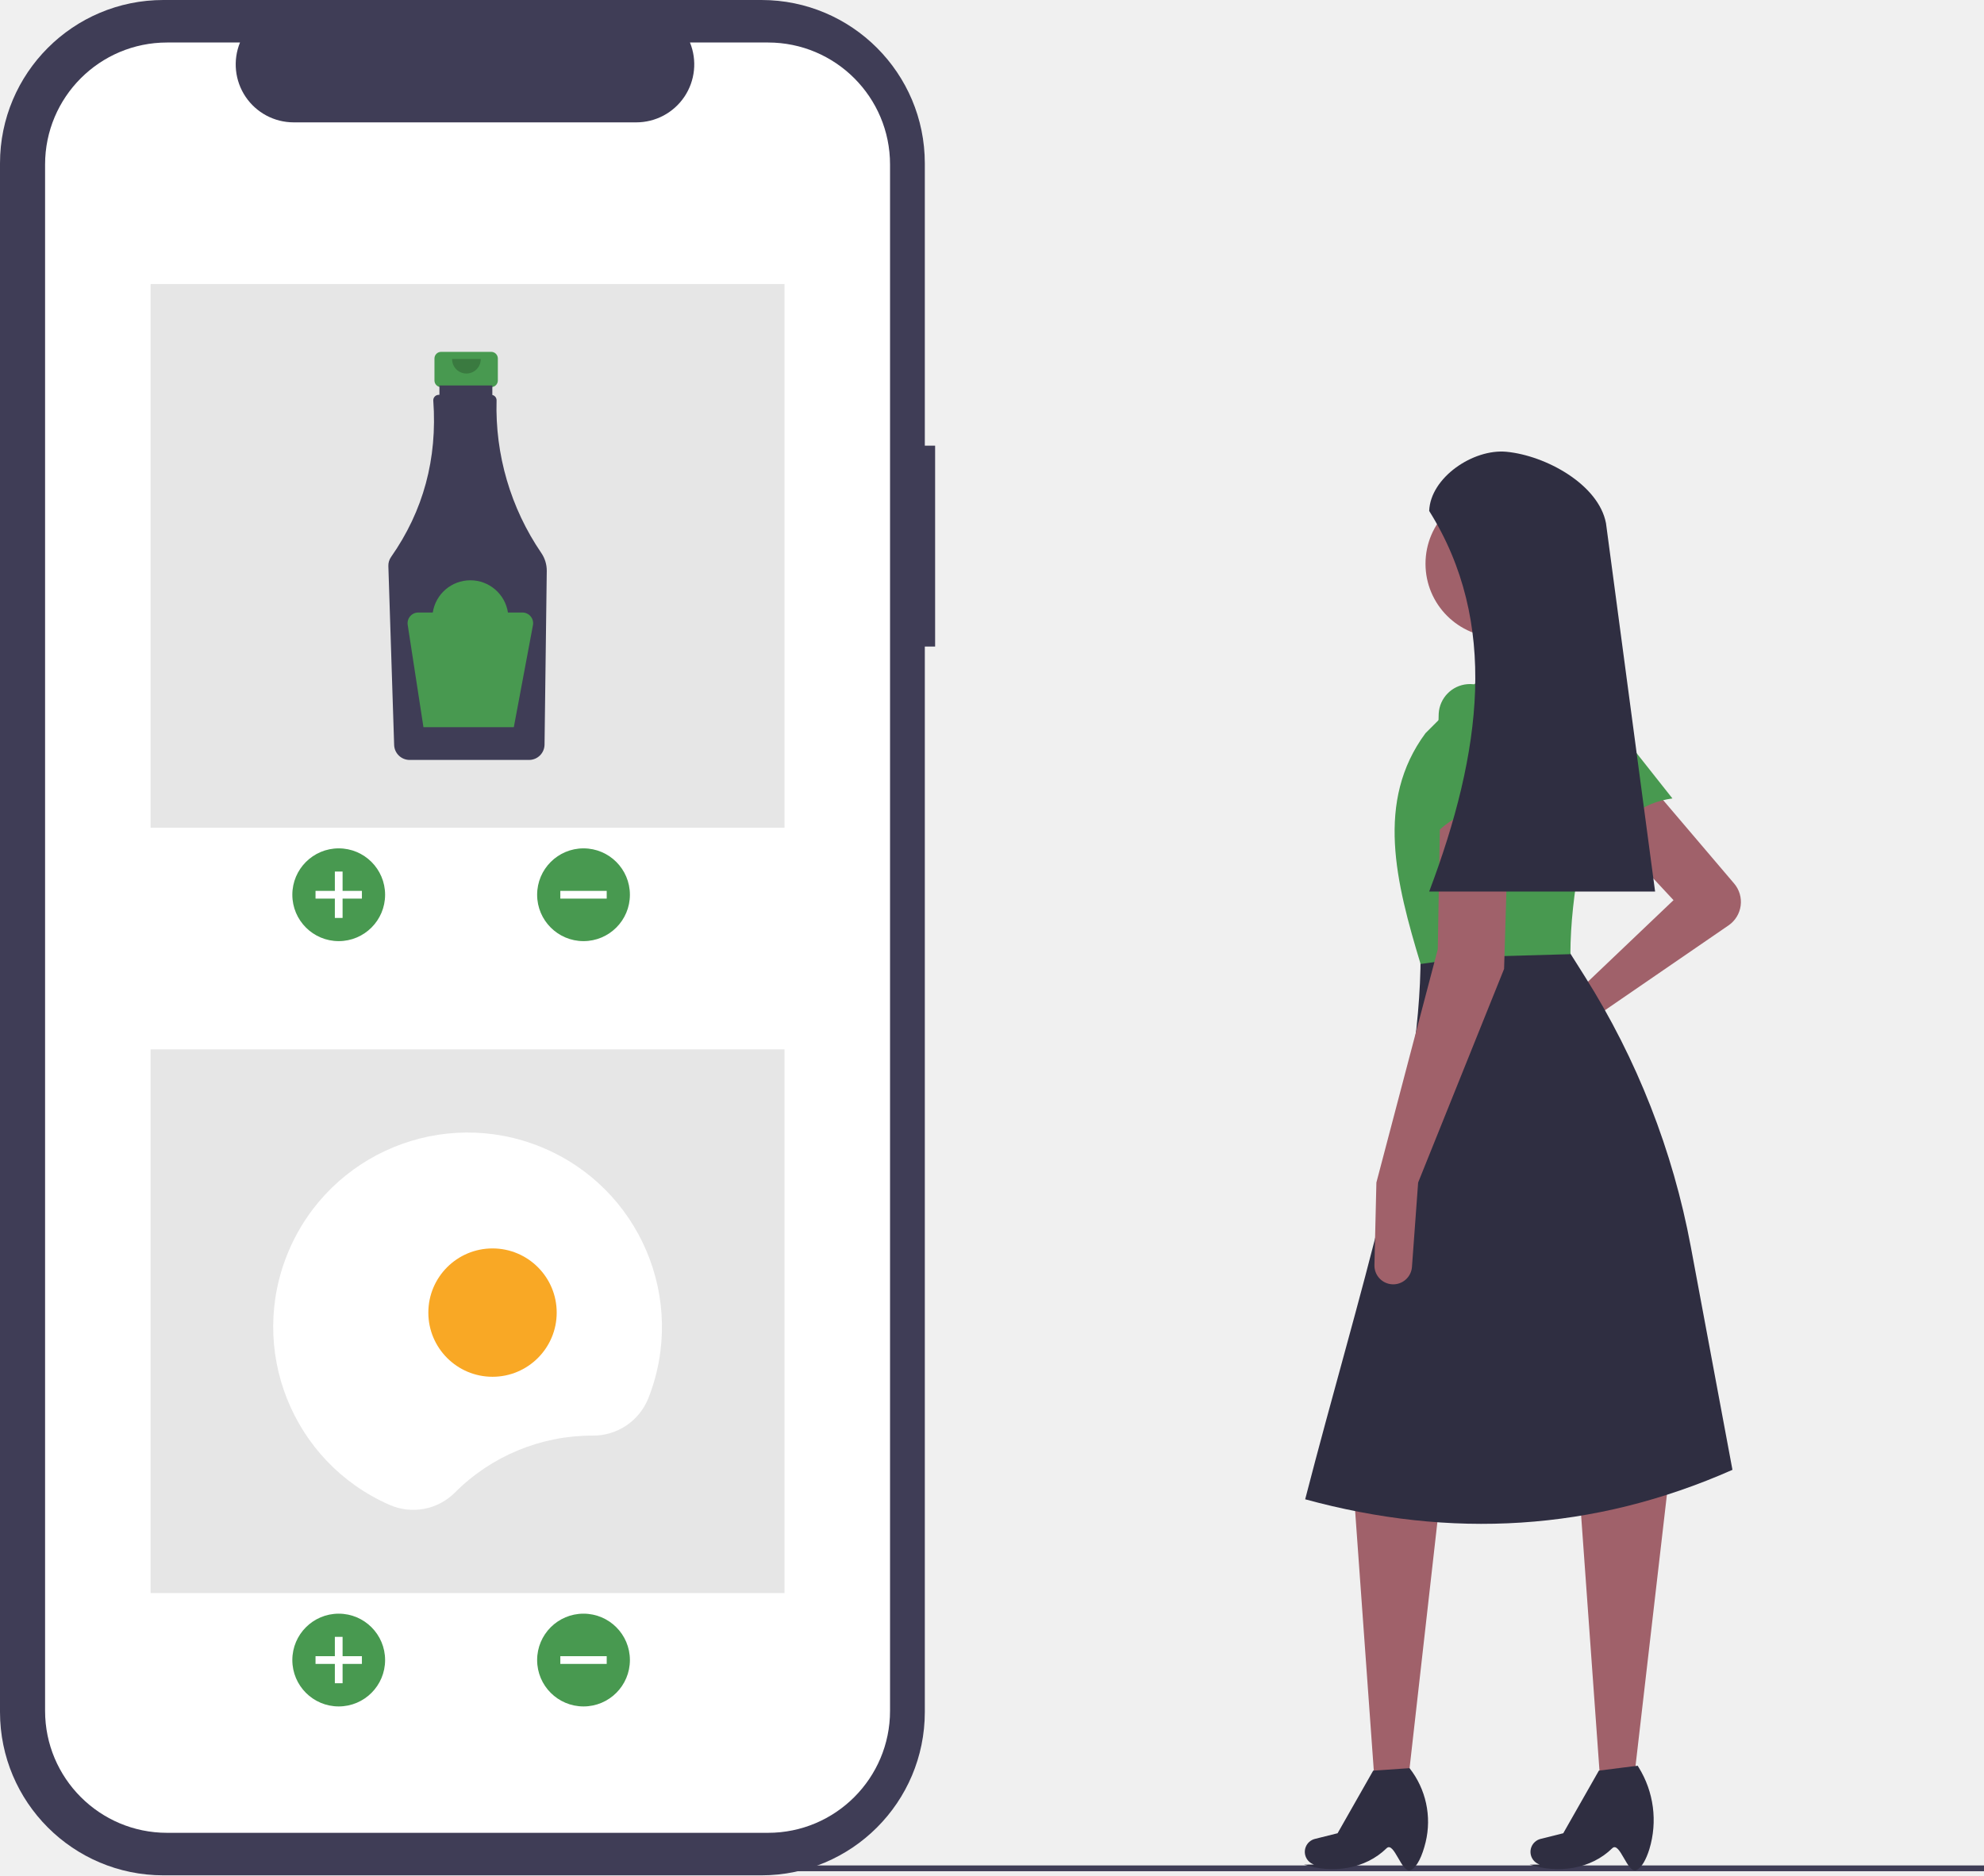
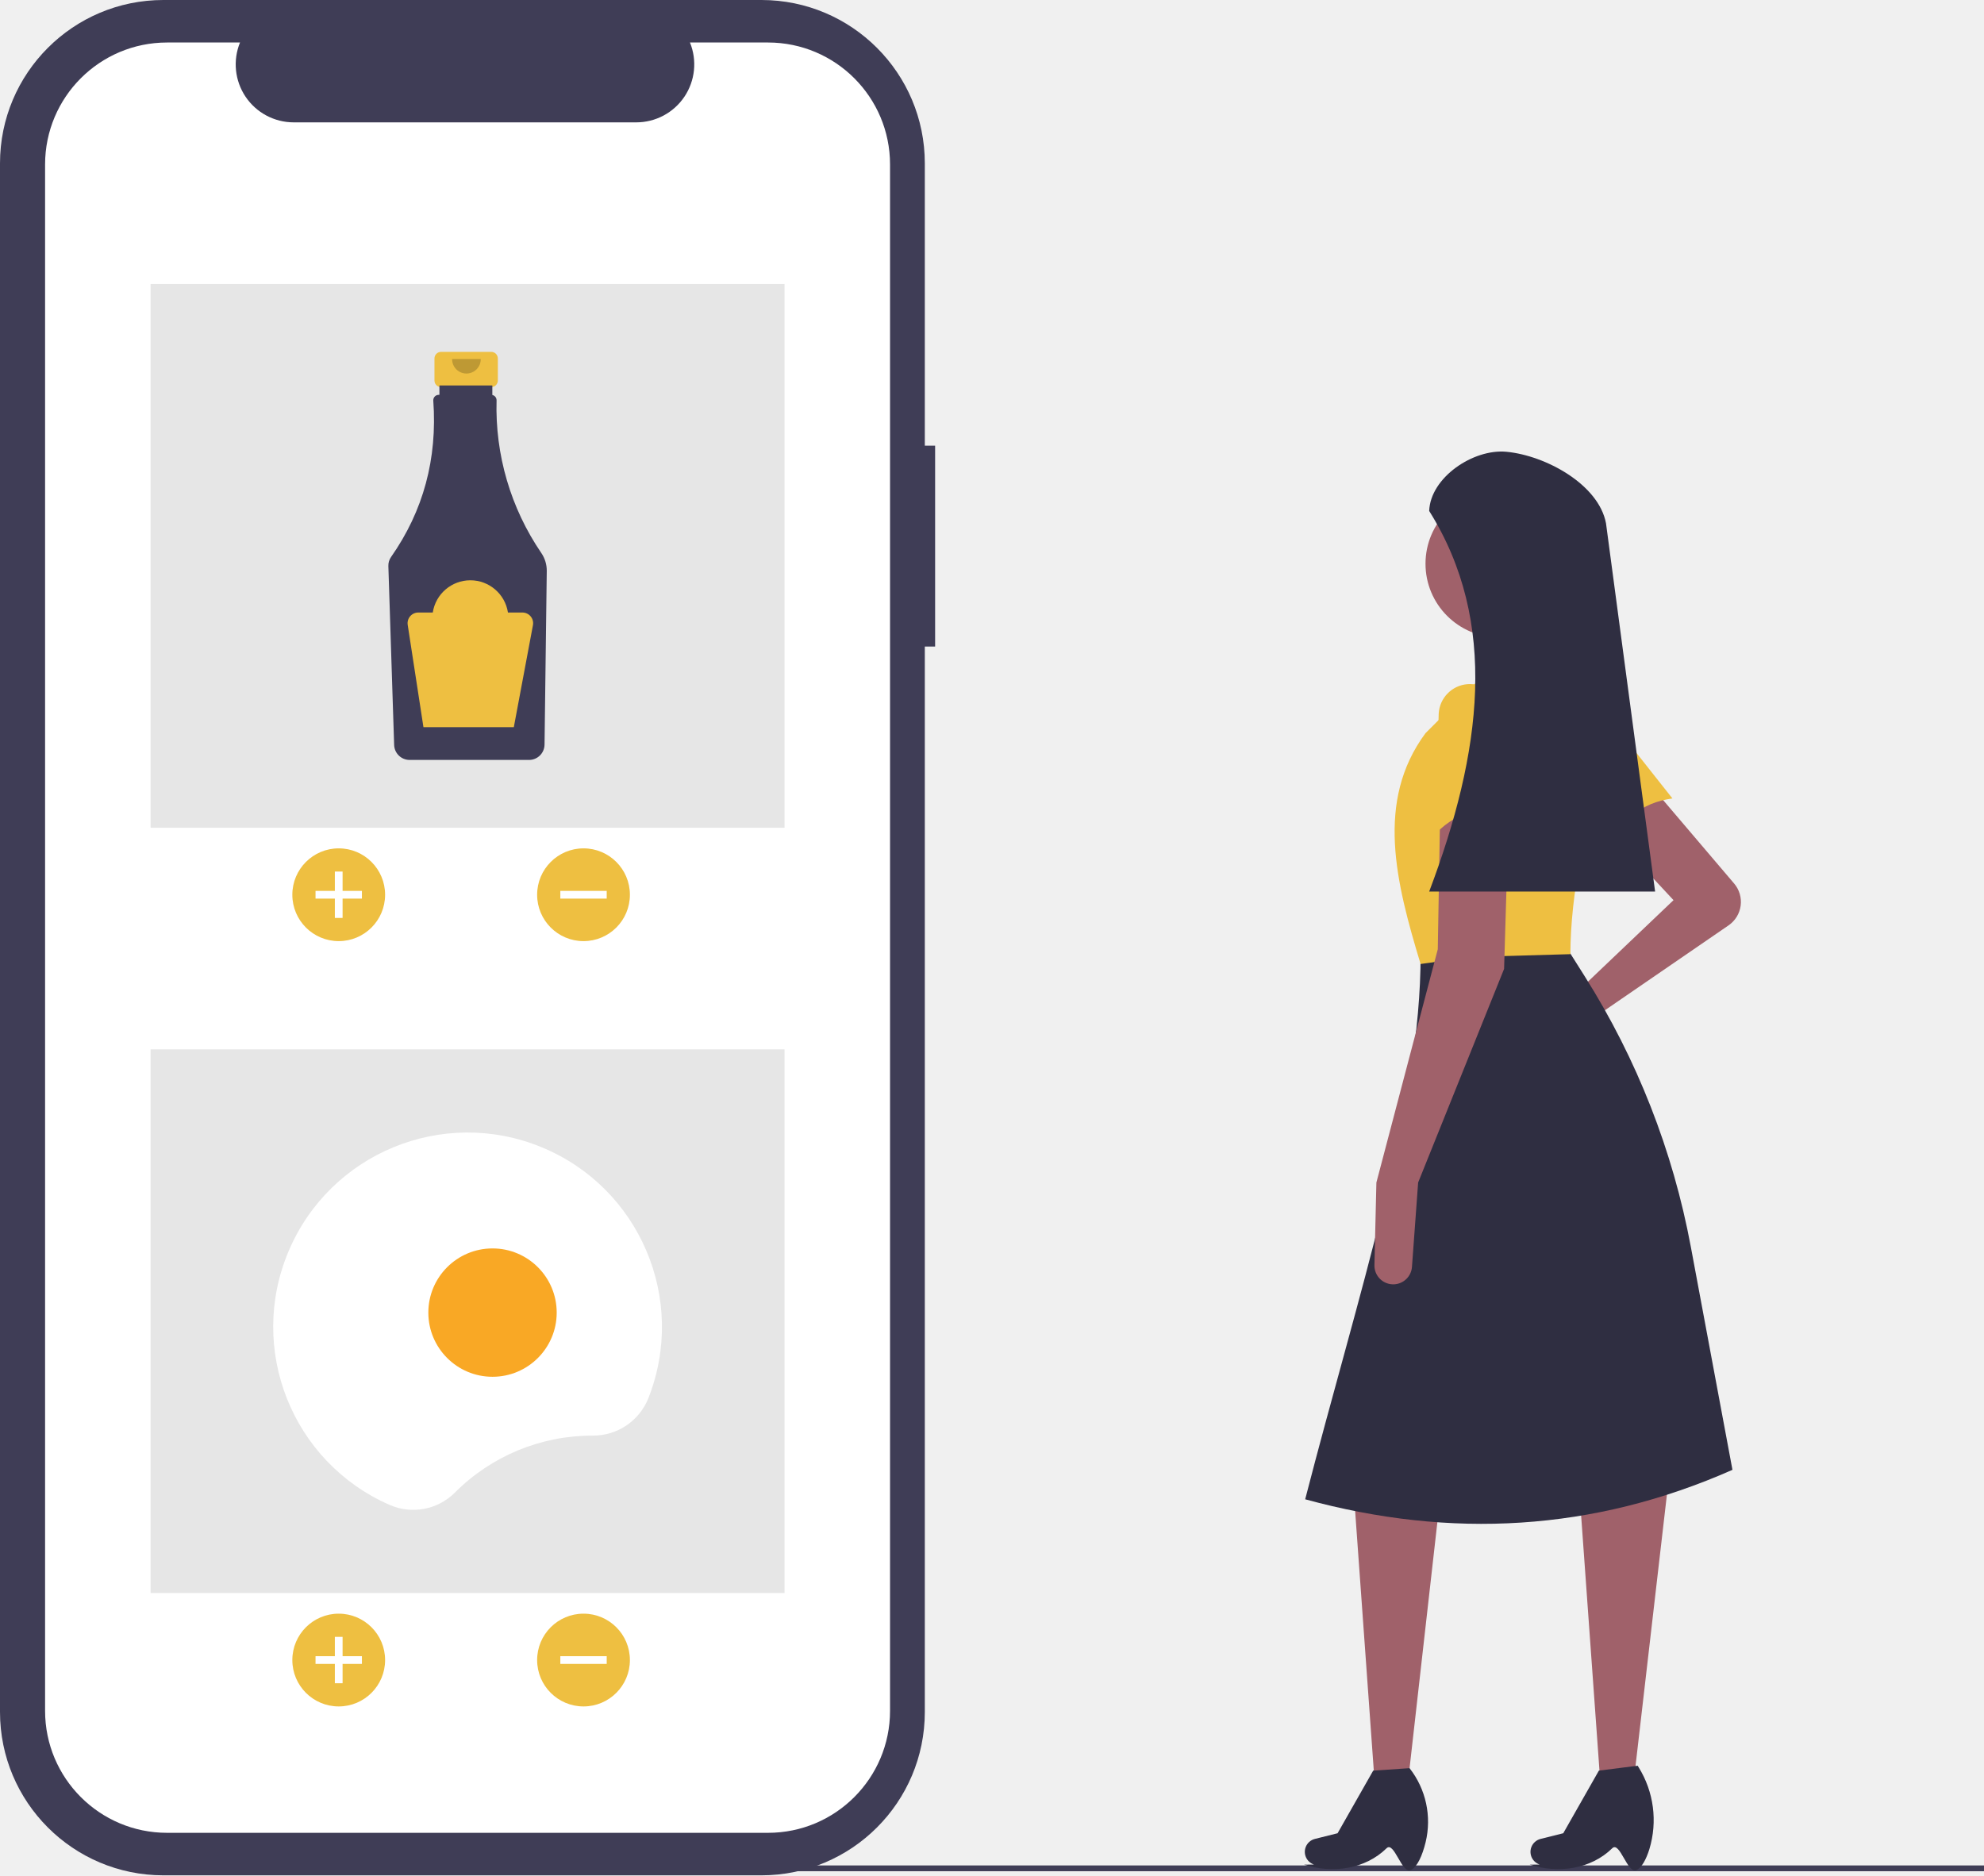
<svg xmlns="http://www.w3.org/2000/svg" data-name="Layer 1" width="769.924" height="727.778" viewBox="0 0 769.924 727.778">
  <rect x="250.367" y="723.942" width="519.557" height="2.241" fill="#3f3d56" />
  <path d="M888,428.993a11.02,11.02,0,0,1-2.155,16.227l-53.77,36.917-23.677,15.785a6.509,6.509,0,0,1-8.649-1.294h0a6.509,6.509,0,0,1,1.769-9.751l22.933-13.316L864.475,435.442l-25.729-27.635,19.059-14.294Z" transform="translate(-215.0382 -86.11098)" fill="#a0616a" />
  <polygon points="546.52 690.482 533.367 690.482 525.555 581.847 558.908 580.894 546.52 690.482" fill="#a0616a" />
  <path d="M762.511,811.851c-3.507,1.601-6.445-11.367-9.403-8.46-8.275,8.132-20.946,9.902-31.991,6.352l3.866-.043a5.173,5.173,0,0,1-3.26-6.741h0a5.173,5.173,0,0,1,3.589-3.202l8.8-2.2,13.818-24.3,14.106-.953h0a33.7,33.7,0,0,1,6.233,28.749C766.987,806.278,765.011,810.71,762.511,811.851Z" transform="translate(-215.0382 -86.11098)" fill="#2f2e41" />
  <polygon points="634.096 690.482 620.943 690.482 613.131 581.847 647.437 575.177 634.096 690.482" fill="#a0616a" />
  <path d="M850.087,811.851c-3.507,1.601-6.445-11.367-9.403-8.46-8.275,8.132-20.946,9.902-31.991,6.352l3.866-.043a5.173,5.173,0,0,1-3.26-6.741h0a5.173,5.173,0,0,1,3.589-3.202l8.8-2.2,13.818-24.3,15.059-1.906.38.622a38.827,38.827,0,0,1,4.161,31.749C853.852,807.735,852.148,810.911,850.087,811.851Z" transform="translate(-215.0382 -86.11098)" fill="#2f2e41" />
-   <path d="M864.048,395.97c-12.096,1.683-20.469,8.307-23.88,21.521l-22.233-41.05a12.155,12.155,0,0,1,3.873-15.437h0a12.155,12.155,0,0,1,16.511,2.417Z" transform="translate(-215.0382 -86.11098)" fill="#489950" />
+   <path d="M864.048,395.97c-12.096,1.683-20.469,8.307-23.88,21.521l-22.233-41.05a12.155,12.155,0,0,1,3.873-15.437h0a12.155,12.155,0,0,1,16.511,2.417Z" transform="translate(-215.0382 -86.11098)" fill="#eebf41" />
  <path d="M887.346,656.523C833.288,680.441,777.965,683.384,721.535,667.958c20.606-79.922,44.938-152.188,44.788-211.552l55.27-4.765,8.51,13.491A299.308,299.308,0,0,1,871.175,569.893Z" transform="translate(-215.0382 -86.11098)" fill="#2f2e41" />
  <circle cx="581.779" cy="218.779" r="28.588" fill="#a0616a" />
  <polygon points="613.225 269.284 577.967 271.19 572.249 239.743 600.837 234.979 613.225 269.284" fill="#a0616a" />
-   <path d="M824.452,456.407l-38.627,1.088-19.502,2.724c-9.573-31.621-17.632-63.17,1.906-89.576L791.099,347.772l34.306-.953.454.26a27.626,27.626,0,0,1,12.657,32.14C830.003,406.883,824.535,433.007,824.452,456.407Z" transform="translate(-215.0382 -86.11098)" fill="#489950" />
+   <path d="M824.452,456.407l-38.627,1.088-19.502,2.724c-9.573-31.621-17.632-63.17,1.906-89.576L791.099,347.772l34.306-.953.454.26a27.626,27.626,0,0,1,12.657,32.14C830.003,406.883,824.535,433.007,824.452,456.407Z" transform="translate(-215.0382 -86.11098)" fill="#eebf41" />
  <path d="M765.37,545.03l-2.396,32.746a7.294,7.294,0,0,1-6.789,6.746h0a7.294,7.294,0,0,1-7.777-7.452l.763-32.041,23.823-90.529.953-55.27,26.682-.953-1.906,63.847Z" transform="translate(-215.0382 -86.11098)" fill="#a0616a" />
-   <path d="M803.487,403.042c-11.313-4.6-21.878-3.06-31.447,6.671l1.311-46.666a12.155,12.155,0,0,1,11.083-11.422h0a12.155,12.155,0,0,1,13.081,10.36Z" transform="translate(-215.0382 -86.11098)" fill="#489950" />
+   <path d="M803.487,403.042c-11.313-4.6-21.878-3.06-31.447,6.671l1.311-46.666a12.155,12.155,0,0,1,11.083-11.422h0a12.155,12.155,0,0,1,13.081,10.36Z" transform="translate(-215.0382 -86.11098)" fill="#eebf41" />
  <path d="M857.328,432.107h-87.67c20.452-54.157,27.047-104.539,0-147.705.464-12.965,17.093-24.205,30.007-22.963h0c15.252,1.467,35.747,12.674,38.604,27.728Z" transform="translate(-215.0382 -86.11098)" fill="#2f2e41" />
  <path d="M577.928,259.058h-3.999V149.513A63.402,63.402,0,0,0,510.527,86.111H278.44a63.402,63.402,0,0,0-63.402,63.402V750.487A63.402,63.402,0,0,0,278.44,813.889H510.527a63.402,63.402,0,0,0,63.402-63.402V337.034h3.999Z" transform="translate(-215.0382 -86.11098)" fill="#3f3d56" />
  <path d="M513.085,102.606h-30.295a22.495,22.495,0,0,1-20.827,30.991H329.003A22.495,22.495,0,0,1,308.176,102.606H279.881a47.348,47.348,0,0,0-47.348,47.348V750.046a47.348,47.348,0,0,0,47.348,47.348H513.085a47.348,47.348,0,0,0,47.348-47.348V149.954A47.348,47.348,0,0,0,513.085,102.606Z" transform="translate(-215.0382 -86.11098)" fill="#fff" />
  <rect x="58.445" y="110.234" width="246" height="211" fill="#e6e6e6" />
-   <circle cx="131.445" cy="347.234" r="18" fill="#489950" />
+   <circle cx="131.445" cy="347.234" r="18" fill="#eebf41" />
  <polygon points="140.445 345.734 132.945 345.734 132.945 338.234 129.945 338.234 129.945 345.734 122.445 345.734 122.445 348.734 129.945 348.734 129.945 356.234 132.945 356.234 132.945 348.734 140.445 348.734 140.445 345.734" fill="#fff" />
-   <circle cx="226.445" cy="347.234" r="18" fill="#489950" />
+   <circle cx="226.445" cy="347.234" r="18" fill="#eebf41" />
  <rect x="439.983" y="424.345" width="3" height="18" transform="translate(659.7893 -94.24918) rotate(90)" fill="#fff" />
-   <path d="M405.658,222.66H386.217a2.577,2.577,0,0,0-2.577,2.577v8.533a2.577,2.577,0,0,0,2.577,2.577H389.439v12.785h12.997V236.347h3.222a2.577,2.577,0,0,0,2.577-2.577v-8.533A2.577,2.577,0,0,0,405.658,222.66Z" transform="translate(-215.0382 -86.11098)" fill="#489950" />
+   <path d="M405.658,222.66H386.217a2.577,2.577,0,0,0-2.577,2.577v8.533a2.577,2.577,0,0,0,2.577,2.577H389.439v12.785h12.997V236.347h3.222a2.577,2.577,0,0,0,2.577-2.577v-8.533A2.577,2.577,0,0,0,405.658,222.66Z" transform="translate(-215.0382 -86.11098)" fill="#eebf41" />
  <path d="M425.129,300.752a99.945,99.945,0,0,1-17.387-59.256,2.108,2.108,0,0,0-1.645-2.103v-3.687H385.565v3.636h-.283a2.107,2.107,0,0,0-2.104,2.109q0.0.077.006.153,2.426,33.821-16.386,60.66a5.806,5.806,0,0,0-1.051,3.518l2.245,69.445a6.012,6.012,0,0,0,5.96,5.802h46.439a6.014,6.014,0,0,0,5.964-5.904l.865-67.425A12.168,12.168,0,0,0,425.129,300.752Z" transform="translate(-215.0382 -86.11098)" fill="#3f3d56" />
  <path d="M401.605,225.44a5.561,5.561,0,1,1-11.121,0" transform="translate(-215.0382 -86.11098)" opacity="0.2" style="isolation:isolate" />
-   <path d="M417.778,323.82h-5.623a14.759,14.759,0,0,0-29.174,0h-5.624a4.15,4.15,0,0,0-4.102,4.781l6.108,39.704H414.437l7.419-39.57a4.15,4.15,0,0,0-4.079-4.915Z" transform="translate(-215.0382 -86.11098)" fill="#489950" />
+   <path d="M417.778,323.82h-5.623a14.759,14.759,0,0,0-29.174,0h-5.624a4.15,4.15,0,0,0-4.102,4.781l6.108,39.704H414.437l7.419-39.57a4.15,4.15,0,0,0-4.079-4.915Z" transform="translate(-215.0382 -86.11098)" fill="#eebf41" />
  <rect x="58.445" y="407.234" width="246" height="211" fill="#e6e6e6" />
-   <circle cx="131.445" cy="644.234" r="18" fill="#489950" />
+   <circle cx="131.445" cy="644.234" r="18" fill="#eebf41" />
  <polygon points="140.445 642.734 132.945 642.734 132.945 635.234 129.945 635.234 129.945 642.734 122.445 642.734 122.445 645.734 129.945 645.734 129.945 653.234 132.945 653.234 132.945 645.734 140.445 645.734 140.445 642.734" fill="#fff" />
-   <circle cx="226.445" cy="644.234" r="18" fill="#489950" />
+   <circle cx="226.445" cy="644.234" r="18" fill="#eebf41" />
  <rect x="439.983" y="721.345" width="3" height="18" transform="translate(956.7893 202.7508) rotate(90)" fill="#fff" />
  <path d="M444.911,643.242l.136 0a23.04,23.04,0,0,0,21.573-14.45A75.416,75.416,0,1,0,366.154,670.102a22.843,22.843,0,0,0,25.37-4.704A75.167,75.167,0,0,1,444.911,643.242Z" transform="translate(-215.0382 -86.11098)" fill="#fff" />
  <circle cx="191.13" cy="509.395" r="24.906" fill="#f9a825" />
</svg>
